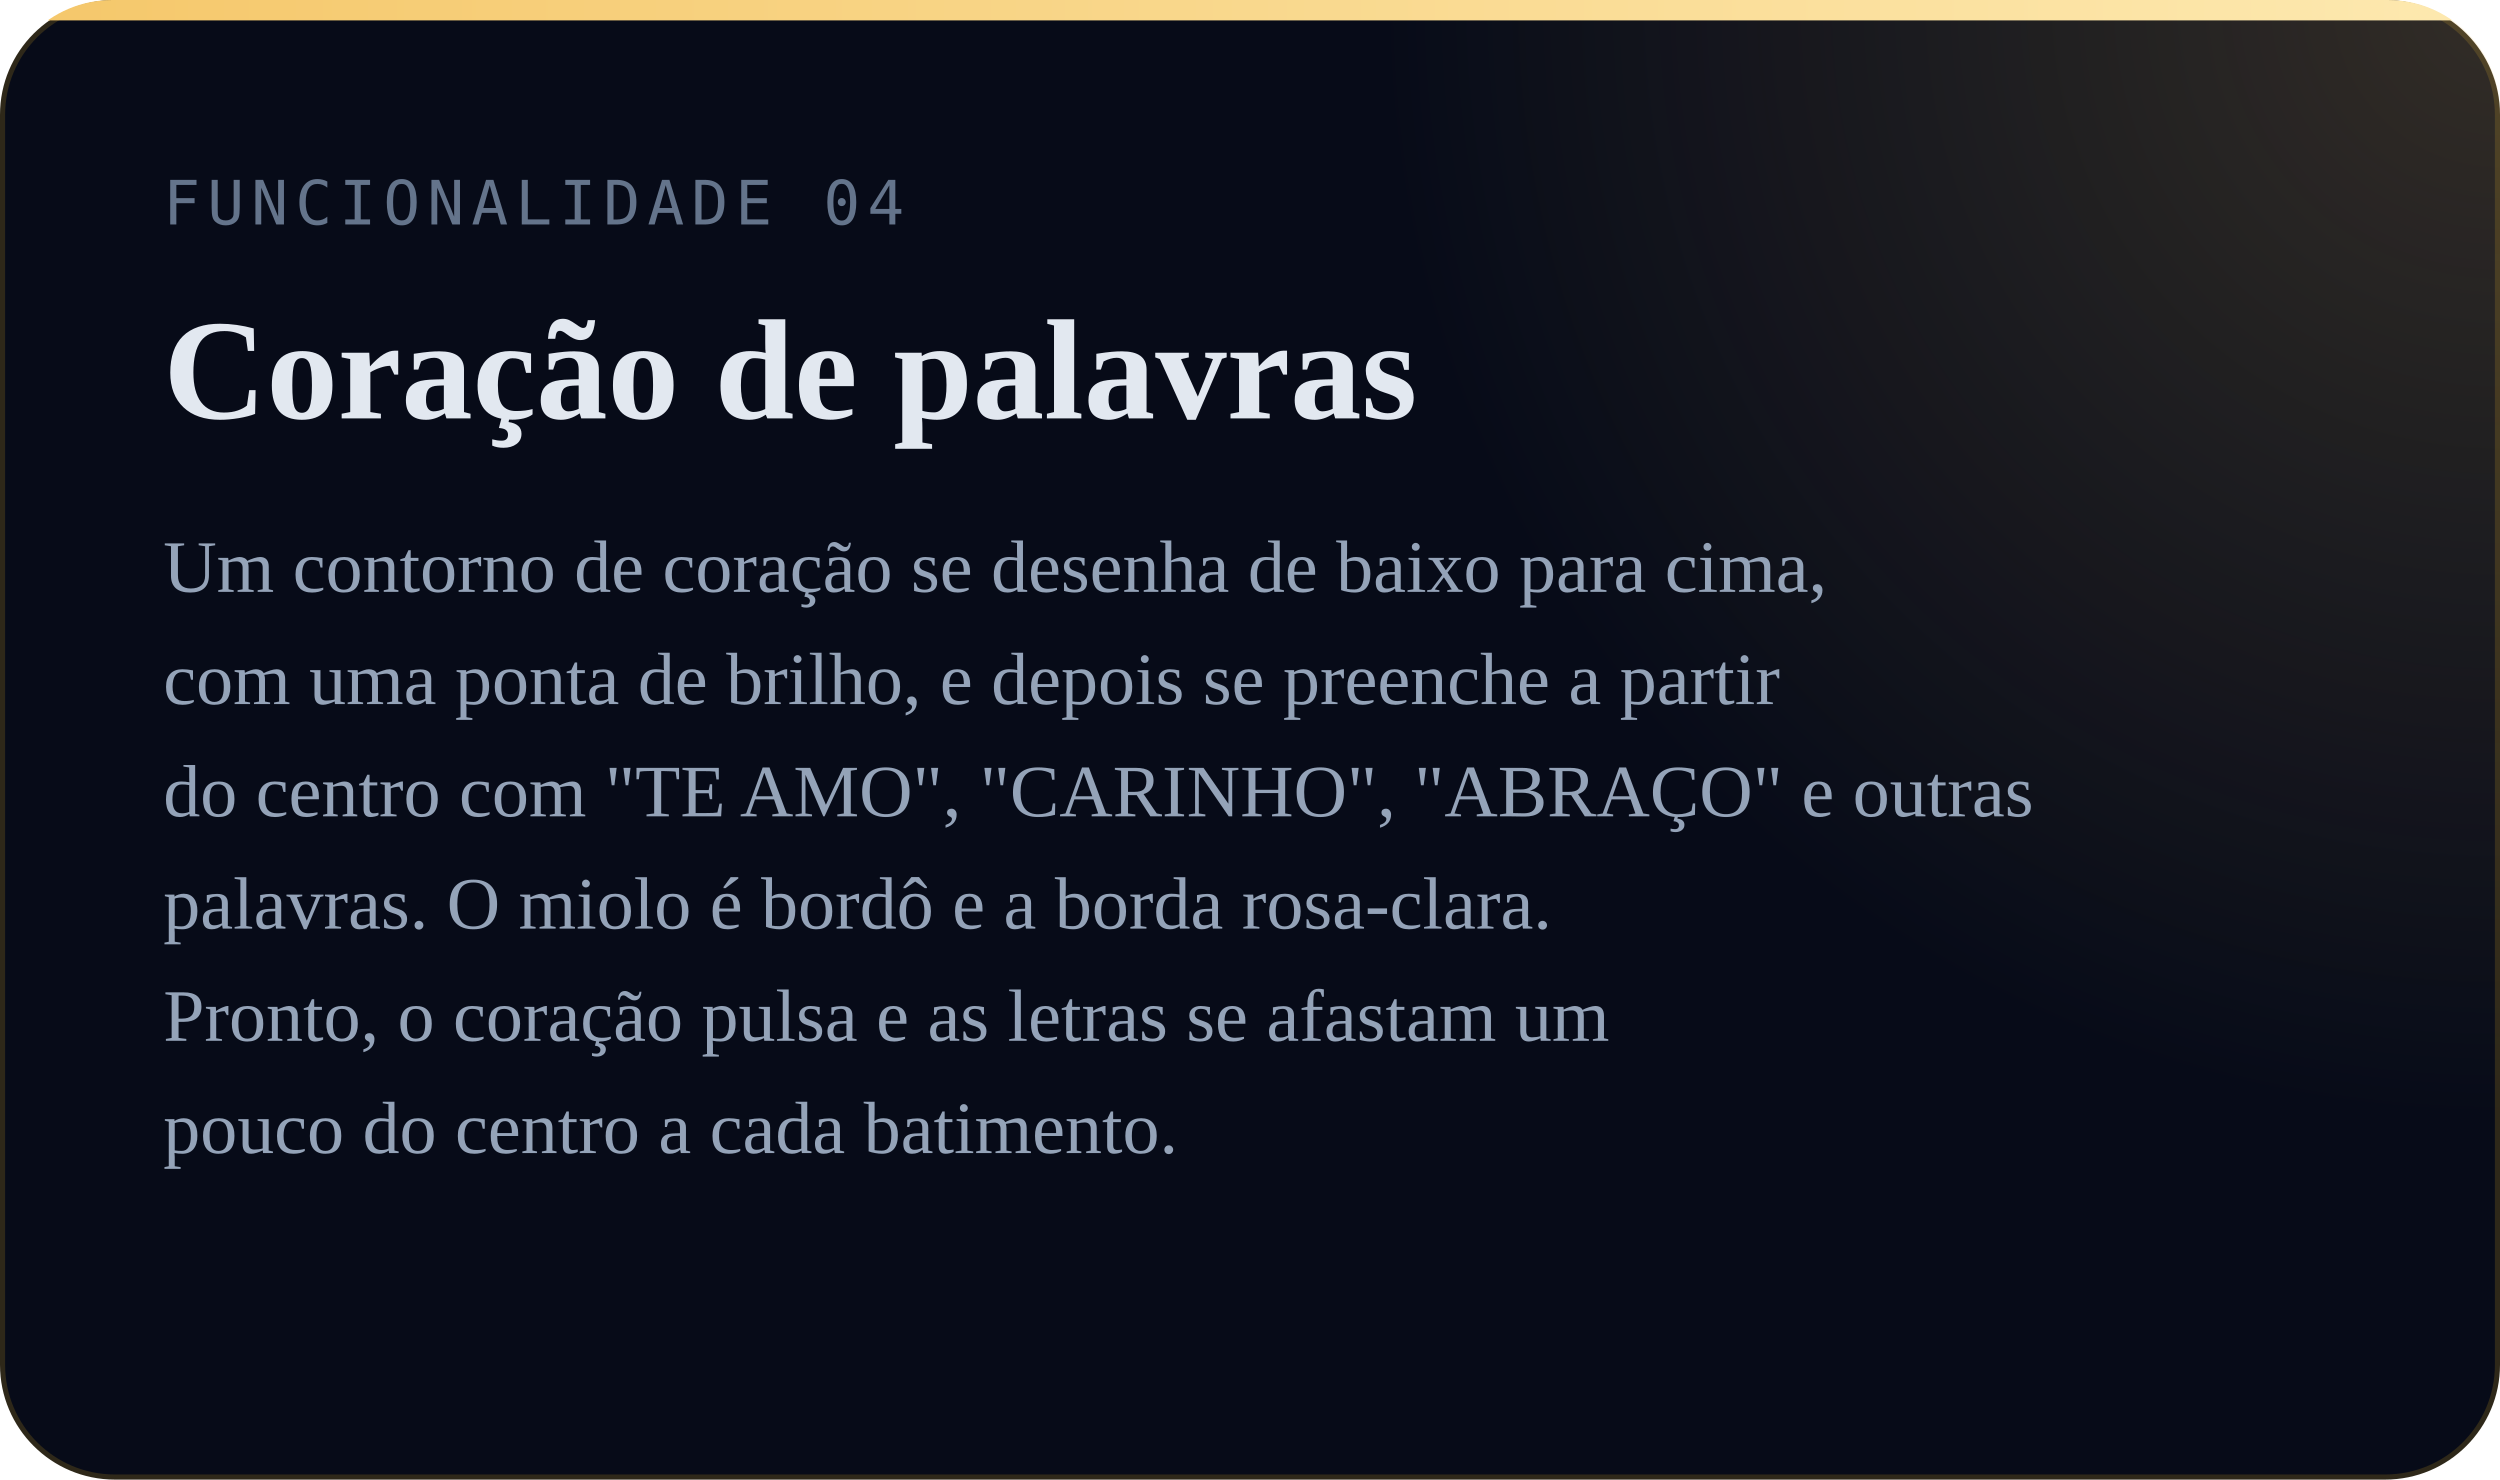
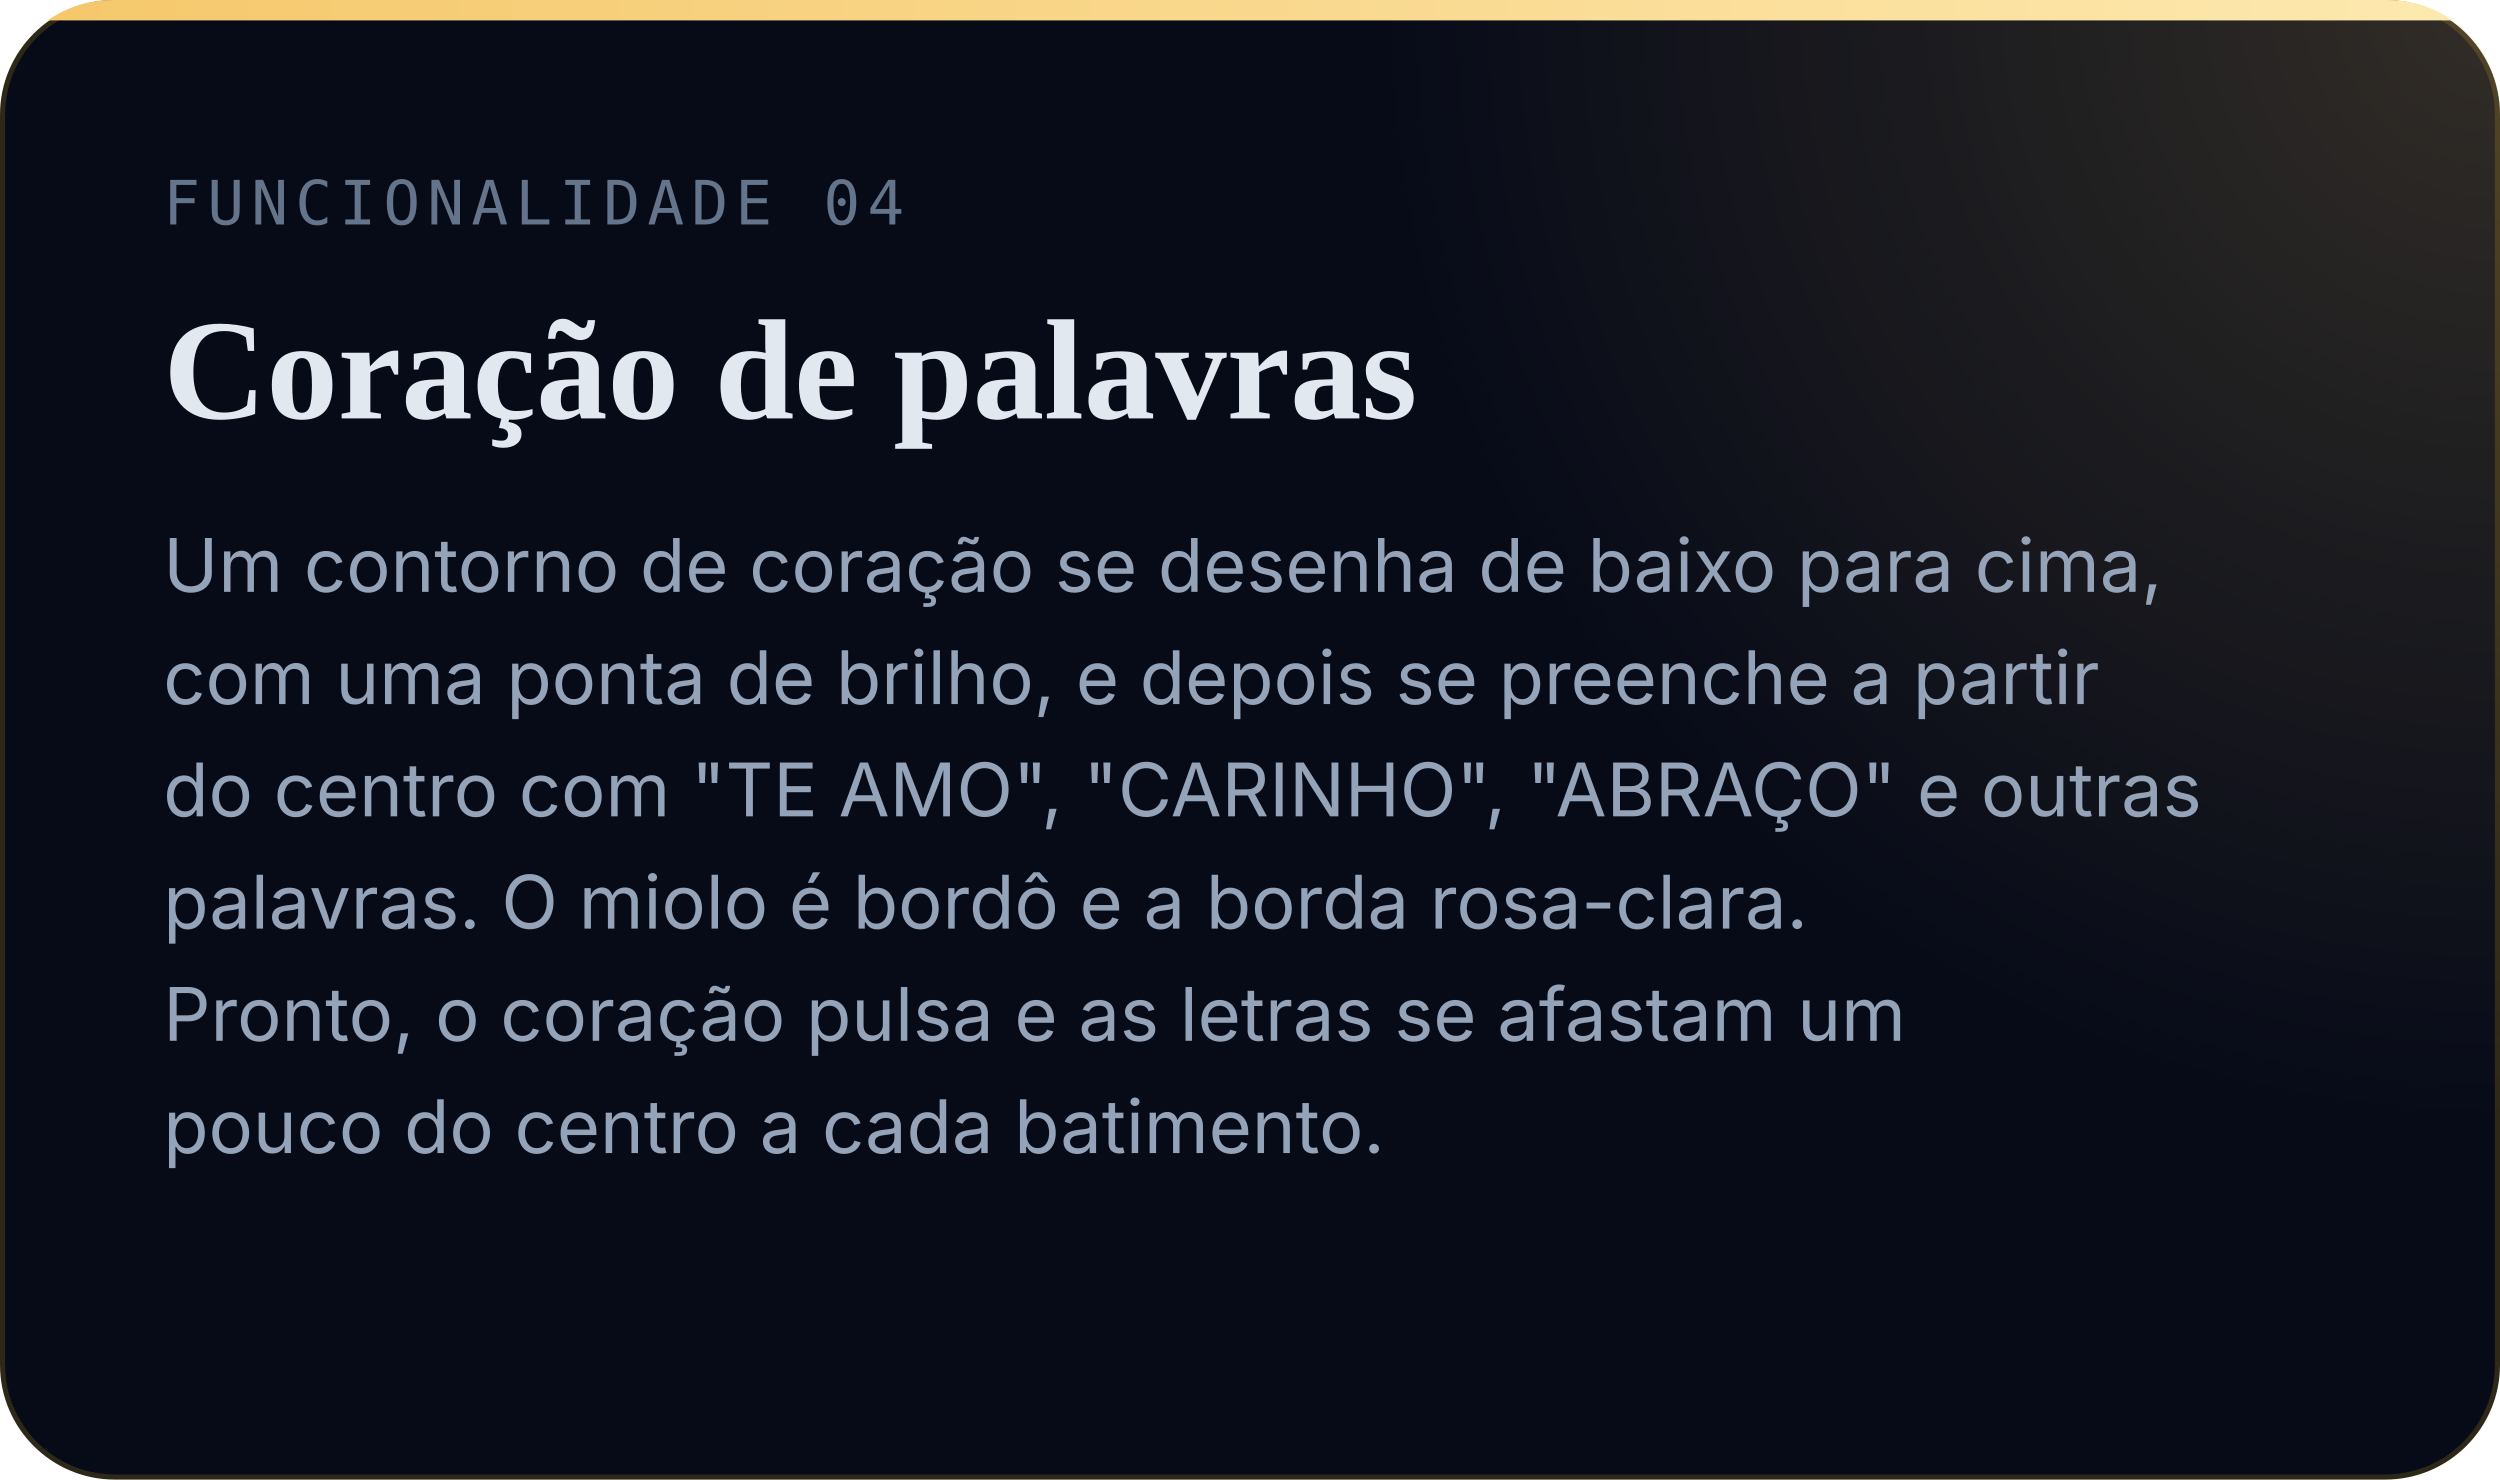
<svg xmlns="http://www.w3.org/2000/svg" width="490" height="290" viewBox="0 0 490 290" role="img" aria-label="Coração de palavras. Um contorno de coração se desenha de baixo para cima, com uma ponta de brilho, e depois se preenche a partir do centro com &quot;TE AMO&quot;, &quot;CARINHO&quot;, &quot;ABRAÇO&quot; e outras palavras. O miolo é bordô e a borda rosa-clara. Pronto, o coração pulsa e as letras se afastam um pouco do centro a cada batimento.">
  <defs>
    <linearGradient id="g" x1="0" y1="0" x2="1" y2="0">
      <stop offset="0" stop-color="#f5c76a" />
      <stop offset="1" stop-color="#fde9b0" />
    </linearGradient>
    <radialGradient id="fc" gradientUnits="userSpaceOnUse" cx="490" cy="0" r="220">
      <stop offset="0" stop-color="#f5c76a" stop-opacity="0.18" />
      <stop offset="1" stop-color="#f5c76a" stop-opacity="0" />
    </radialGradient>
    <clipPath id="fk">
      <rect width="490" height="290" rx="22" />
    </clipPath>
  </defs>
  <rect x="0.5" y="0.5" width="489" height="289" rx="22" fill="#070b18" stroke="#2e2819" />
  <g clip-path="url(#fk)">
    <rect width="490" height="290" fill="url(#fc)" />
    <rect width="490" height="4" fill="url(#g)" />
  </g>
  <text x="32" y="44" font-family="'JetBrains Mono',Menlo,Consolas,monospace" font-size="12" letter-spacing="1.4" fill="#64748b">FUNCIONALIDADE 04</text>
  <text x="32" y="82" font-family="'Fraunces',Georgia,'Times New Roman',serif" font-size="28" font-weight="700" fill="#e2e8f0">Coração de palavras</text>
-   <text x="32" y="116" font-family="'Fraunces',Georgia,'Times New Roman',serif" font-size="14.5" fill="#94a3b8">Um contorno de coração se desenha de baixo para cima,</text>
-   <text x="32" y="138" font-family="'Fraunces',Georgia,'Times New Roman',serif" font-size="14.5" fill="#94a3b8">com uma ponta de brilho, e depois se preenche a partir</text>
-   <text x="32" y="160" font-family="'Fraunces',Georgia,'Times New Roman',serif" font-size="14.5" fill="#94a3b8">do centro com "TE AMO", "CARINHO", "ABRAÇO" e outras</text>
-   <text x="32" y="182" font-family="'Fraunces',Georgia,'Times New Roman',serif" font-size="14.5" fill="#94a3b8">palavras. O miolo é bordô e a borda rosa-clara.</text>
-   <text x="32" y="204" font-family="'Fraunces',Georgia,'Times New Roman',serif" font-size="14.5" fill="#94a3b8">Pronto, o coração pulsa e as letras se afastam um</text>
-   <text x="32" y="226" font-family="'Fraunces',Georgia,'Times New Roman',serif" font-size="14.5" fill="#94a3b8">pouco do centro a cada batimento.</text>
+   <text x="32" y="116" font-family="Inter,'Segoe UI',-apple-system,Helvetica,Arial,sans-serif" font-size="14.5" fill="#94a3b8">Um contorno de coração se desenha de baixo para cima,</text>
+   <text x="32" y="138" font-family="Inter,'Segoe UI',-apple-system,Helvetica,Arial,sans-serif" font-size="14.5" fill="#94a3b8">com uma ponta de brilho, e depois se preenche a partir</text>
+   <text x="32" y="160" font-family="Inter,'Segoe UI',-apple-system,Helvetica,Arial,sans-serif" font-size="14.5" fill="#94a3b8">do centro com "TE AMO", "CARINHO", "ABRAÇO" e outras</text>
+   <text x="32" y="182" font-family="Inter,'Segoe UI',-apple-system,Helvetica,Arial,sans-serif" font-size="14.5" fill="#94a3b8">palavras. O miolo é bordô e a borda rosa-clara.</text>
+   <text x="32" y="204" font-family="Inter,'Segoe UI',-apple-system,Helvetica,Arial,sans-serif" font-size="14.5" fill="#94a3b8">Pronto, o coração pulsa e as letras se afastam um</text>
+   <text x="32" y="226" font-family="Inter,'Segoe UI',-apple-system,Helvetica,Arial,sans-serif" font-size="14.5" fill="#94a3b8">pouco do centro a cada batimento.</text>
</svg>
